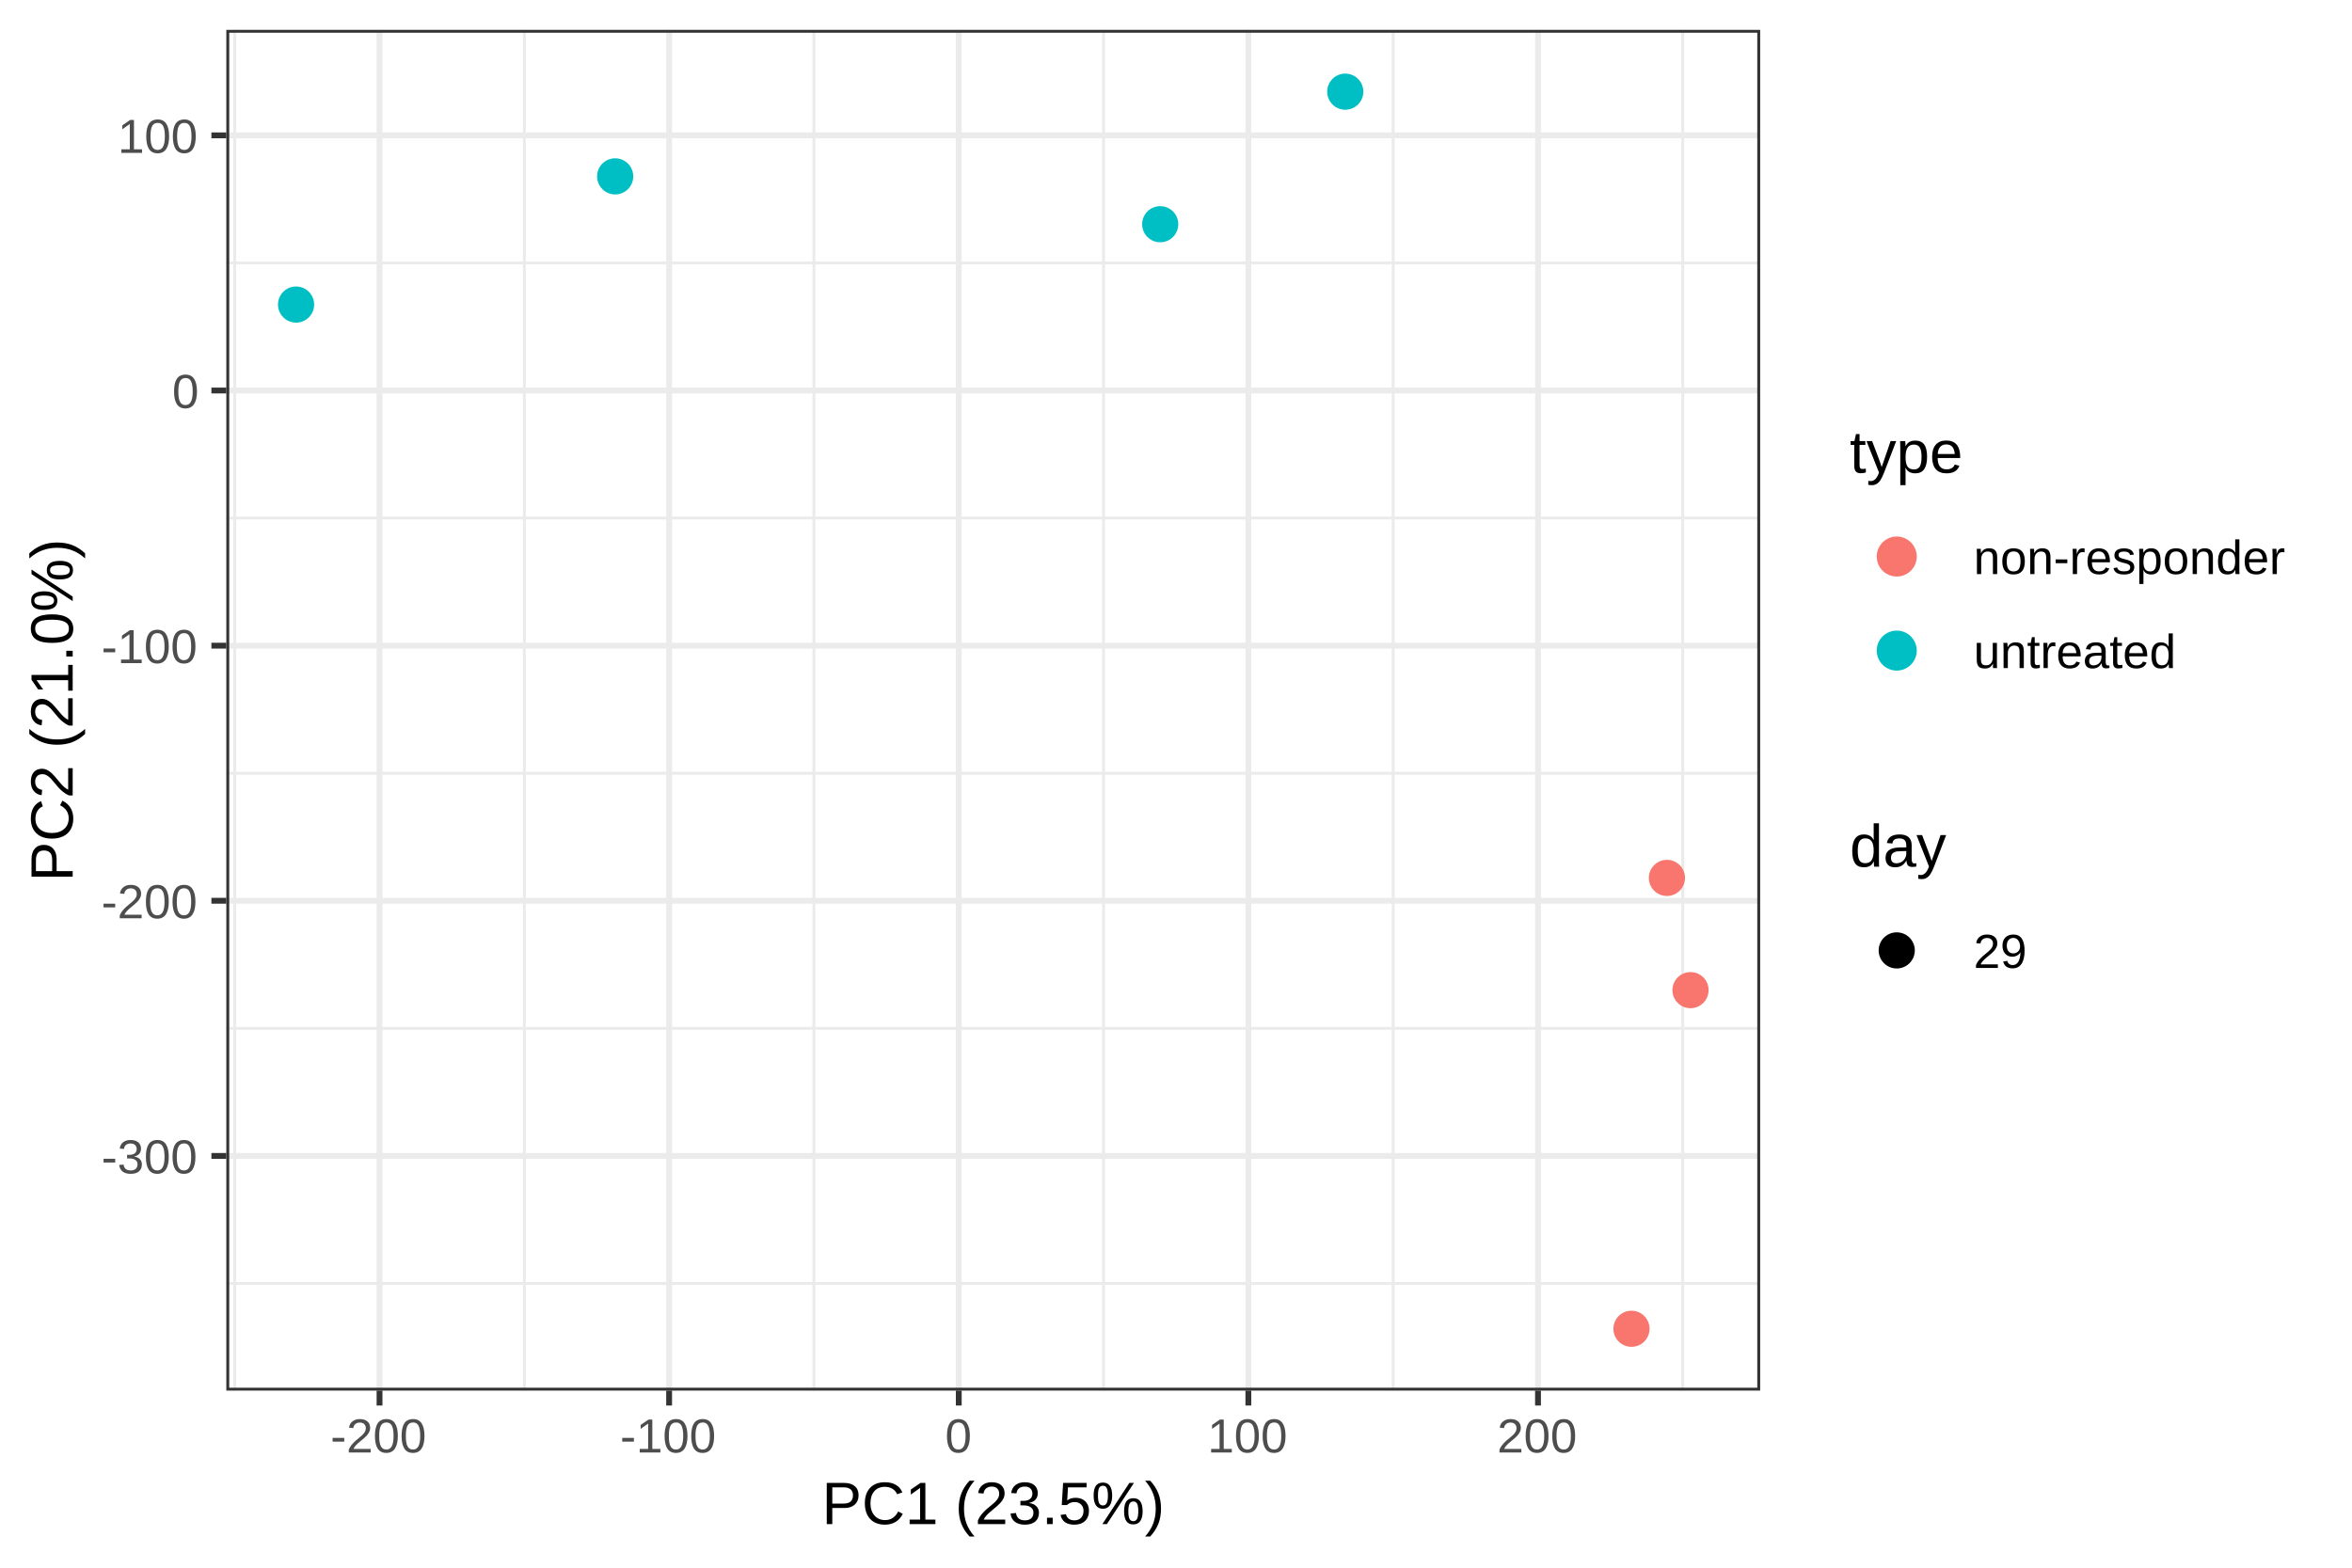
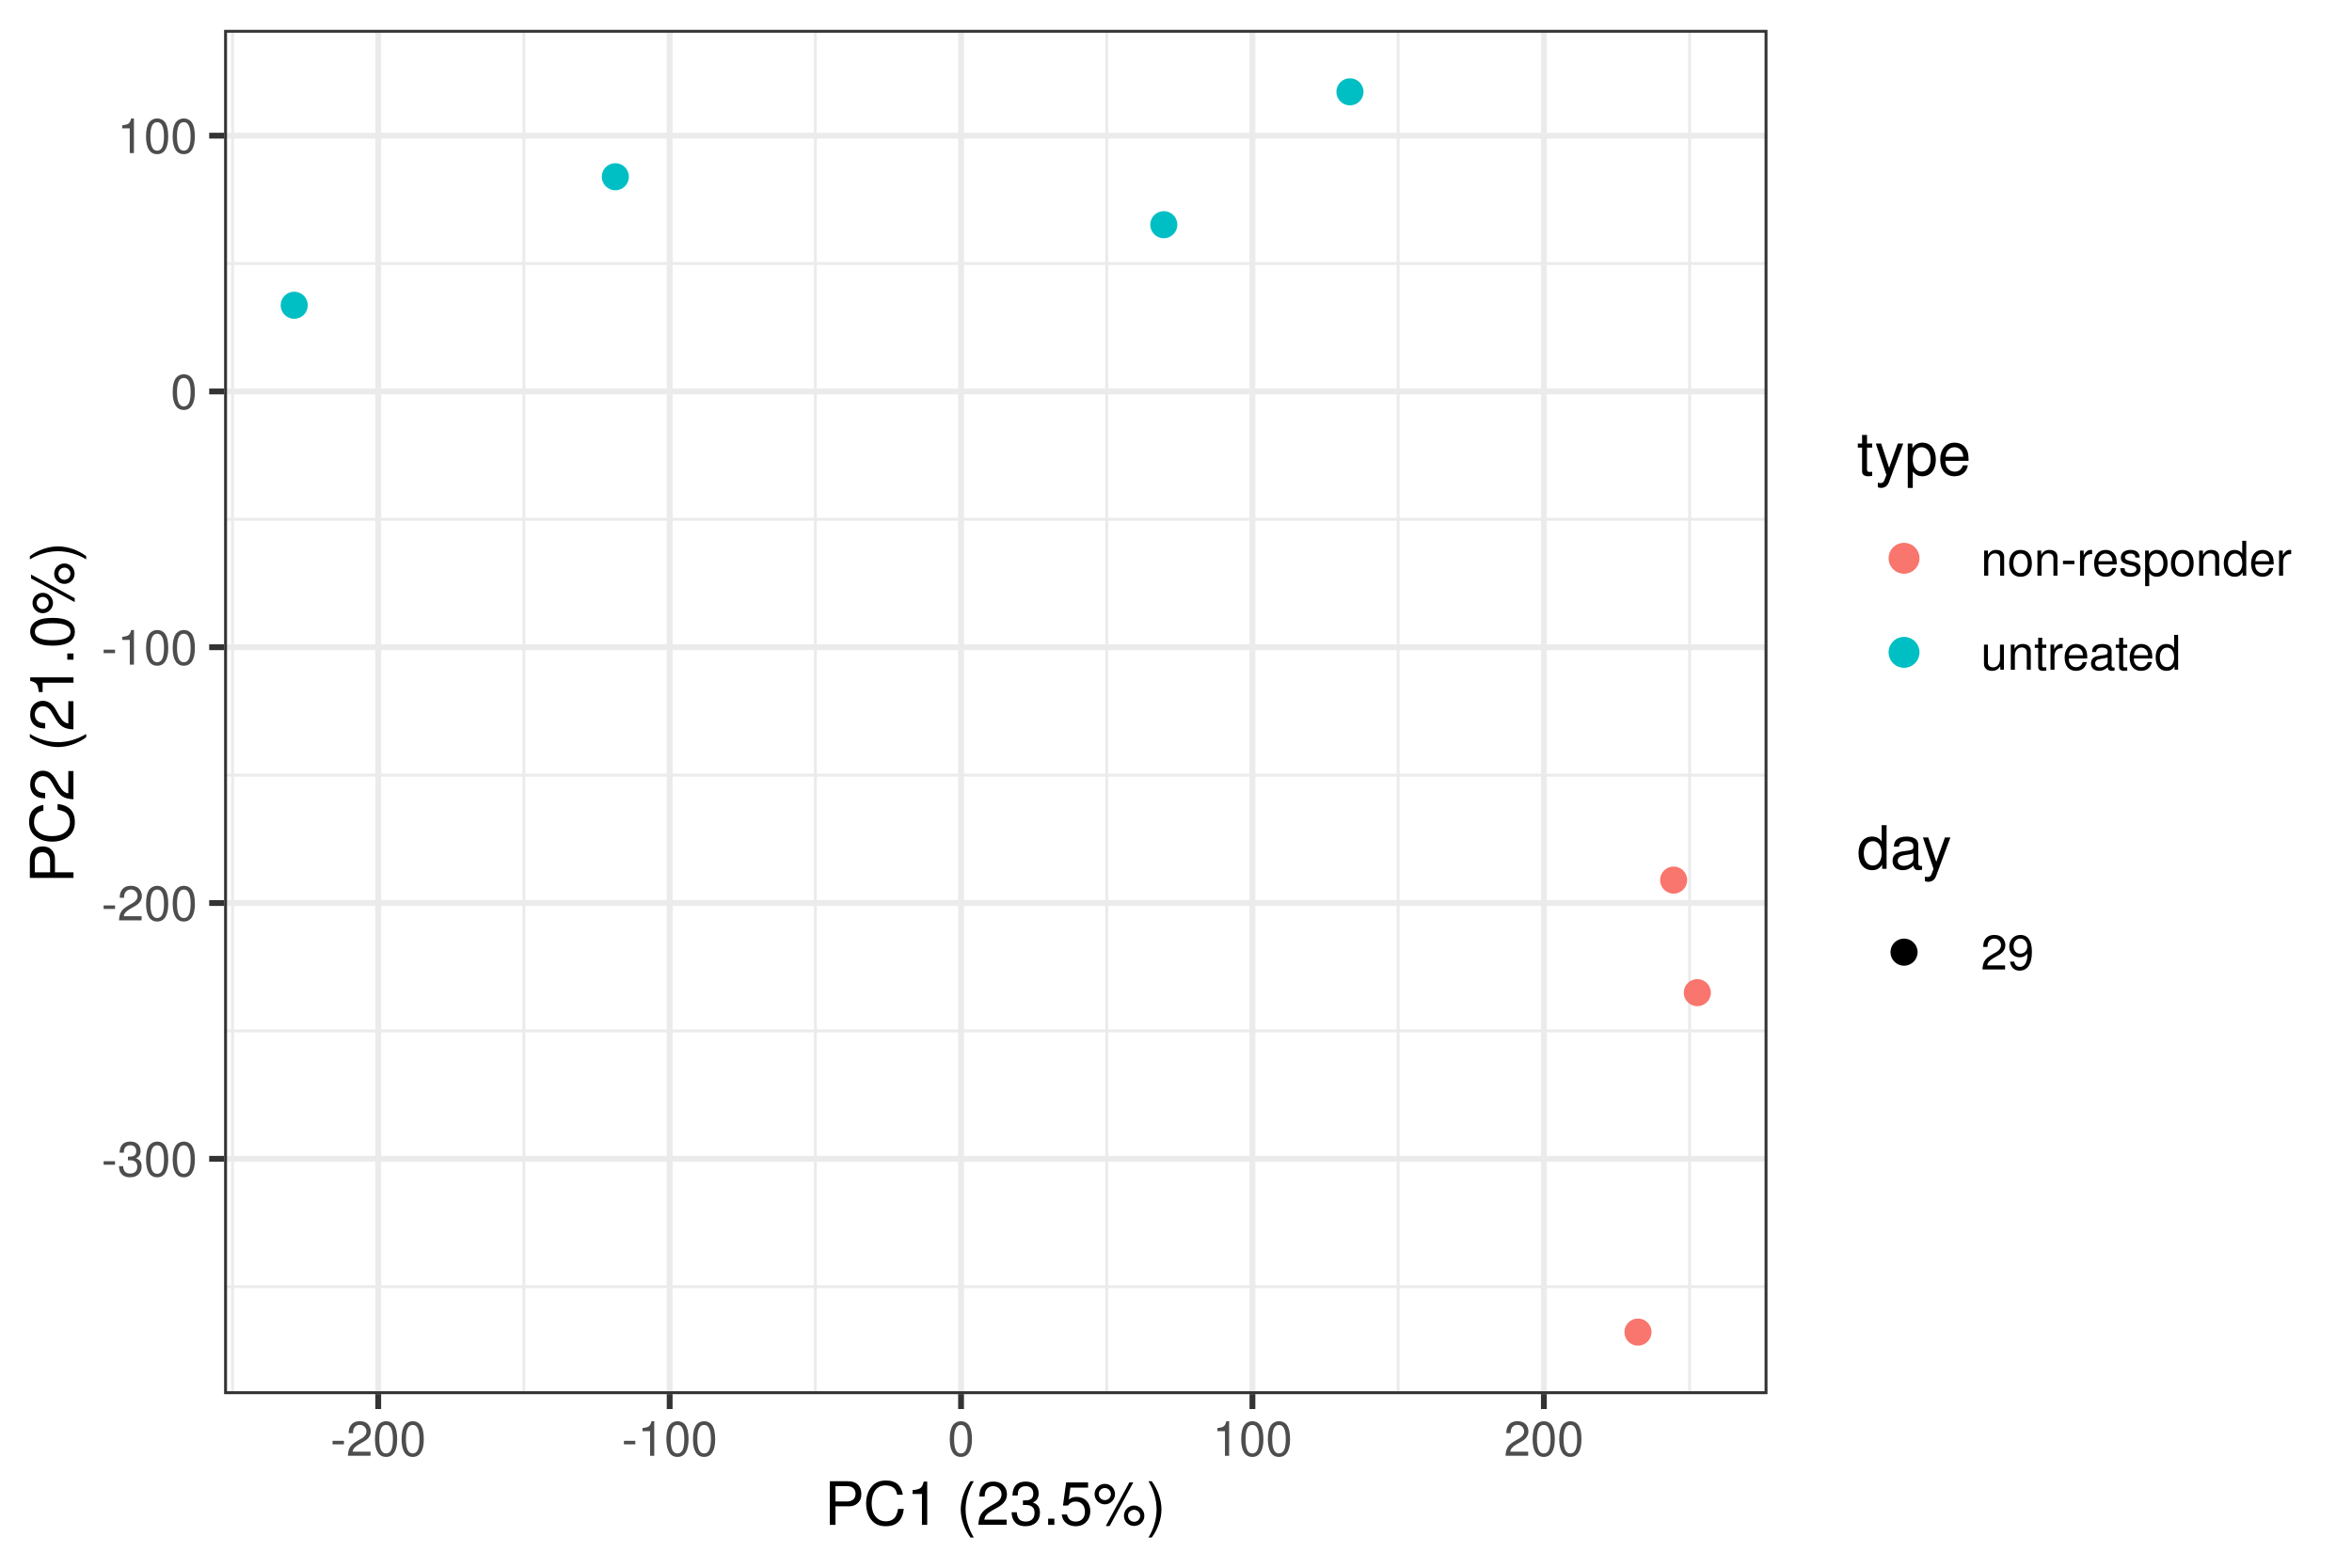
<svg xmlns="http://www.w3.org/2000/svg" viewBox="0 0 432.00 288.00">
  <defs>
    <style type="text/css">
-     line, polyline, path, rect, circle {
+     line, polyline, polygon, path, rect, circle {
      fill: none;
      stroke: #000000;
      stroke-linecap: round;
      stroke-linejoin: round;
      stroke-miterlimit: 10.00;
    }
  </style>
  </defs>
  <rect width="100%" height="100%" style="stroke: none; fill: #FFFFFF;" />
-   <rect x="0.00" y="0.00" width="432.00" height="288.00" style="stroke-width: 1.07; stroke: #FFFFFF; fill: #FFFFFF;" />
+   <rect x="0" y="0.00" width="432.00" height="288.00" style="stroke-width: 1.07; stroke: #FFFFFF; fill: #FFFFFF;" />
  <defs>
-     <clipPath id="cpNDEuNTcwMXwzMjMuMzA0fDI1NS40NzR8NS40Nzk0NQ==">
-       <rect x="41.57" y="5.48" width="281.73" height="249.99" />
+     <clipPath id="cpNDEuMTZ8MzI0LjY0fDI1Ni4xMXw1LjQ4">
+       <rect x="41.16" y="5.48" width="283.48" height="250.64" />
    </clipPath>
  </defs>
-   <rect x="41.57" y="5.48" width="281.73" height="249.99" style="stroke-width: 1.07; stroke: none; fill: #FFFFFF;" clip-path="url(#cpNDEuNTcwMXwzMjMuMzA0fDI1NS40NzR8NS40Nzk0NQ==)" />
-   <polyline points="41.57,235.79 323.30,235.79 " style="stroke-width: 0.53; stroke: #EBEBEB; stroke-linecap: butt;" clip-path="url(#cpNDEuNTcwMXwzMjMuMzA0fDI1NS40NzR8NS40Nzk0NQ==)" />
-   <polyline points="41.57,188.92 323.30,188.92 " style="stroke-width: 0.53; stroke: #EBEBEB; stroke-linecap: butt;" clip-path="url(#cpNDEuNTcwMXwzMjMuMzA0fDI1NS40NzR8NS40Nzk0NQ==)" />
-   <polyline points="41.57,142.05 323.30,142.05 " style="stroke-width: 0.53; stroke: #EBEBEB; stroke-linecap: butt;" clip-path="url(#cpNDEuNTcwMXwzMjMuMzA0fDI1NS40NzR8NS40Nzk0NQ==)" />
-   <polyline points="41.57,95.17 323.30,95.17 " style="stroke-width: 0.53; stroke: #EBEBEB; stroke-linecap: butt;" clip-path="url(#cpNDEuNTcwMXwzMjMuMzA0fDI1NS40NzR8NS40Nzk0NQ==)" />
-   <polyline points="41.57,48.30 323.30,48.30 " style="stroke-width: 0.53; stroke: #EBEBEB; stroke-linecap: butt;" clip-path="url(#cpNDEuNTcwMXwzMjMuMzA0fDI1NS40NzR8NS40Nzk0NQ==)" />
-   <polyline points="43.11,255.47 43.11,5.48 " style="stroke-width: 0.53; stroke: #EBEBEB; stroke-linecap: butt;" clip-path="url(#cpNDEuNTcwMXwzMjMuMzA0fDI1NS40NzR8NS40Nzk0NQ==)" />
-   <polyline points="96.31,255.47 96.31,5.48 " style="stroke-width: 0.53; stroke: #EBEBEB; stroke-linecap: butt;" clip-path="url(#cpNDEuNTcwMXwzMjMuMzA0fDI1NS40NzR8NS40Nzk0NQ==)" />
-   <polyline points="149.50,255.47 149.50,5.48 " style="stroke-width: 0.53; stroke: #EBEBEB; stroke-linecap: butt;" clip-path="url(#cpNDEuNTcwMXwzMjMuMzA0fDI1NS40NzR8NS40Nzk0NQ==)" />
-   <polyline points="202.69,255.47 202.69,5.48 " style="stroke-width: 0.53; stroke: #EBEBEB; stroke-linecap: butt;" clip-path="url(#cpNDEuNTcwMXwzMjMuMzA0fDI1NS40NzR8NS40Nzk0NQ==)" />
-   <polyline points="255.89,255.47 255.89,5.48 " style="stroke-width: 0.53; stroke: #EBEBEB; stroke-linecap: butt;" clip-path="url(#cpNDEuNTcwMXwzMjMuMzA0fDI1NS40NzR8NS40Nzk0NQ==)" />
-   <polyline points="309.08,255.47 309.08,5.48 " style="stroke-width: 0.53; stroke: #EBEBEB; stroke-linecap: butt;" clip-path="url(#cpNDEuNTcwMXwzMjMuMzA0fDI1NS40NzR8NS40Nzk0NQ==)" />
-   <polyline points="41.57,212.35 323.30,212.35 " style="stroke-width: 1.07; stroke: #EBEBEB; stroke-linecap: butt;" clip-path="url(#cpNDEuNTcwMXwzMjMuMzA0fDI1NS40NzR8NS40Nzk0NQ==)" />
-   <polyline points="41.57,165.48 323.30,165.48 " style="stroke-width: 1.07; stroke: #EBEBEB; stroke-linecap: butt;" clip-path="url(#cpNDEuNTcwMXwzMjMuMzA0fDI1NS40NzR8NS40Nzk0NQ==)" />
-   <polyline points="41.57,118.61 323.30,118.61 " style="stroke-width: 1.07; stroke: #EBEBEB; stroke-linecap: butt;" clip-path="url(#cpNDEuNTcwMXwzMjMuMzA0fDI1NS40NzR8NS40Nzk0NQ==)" />
-   <polyline points="41.57,71.74 323.30,71.74 " style="stroke-width: 1.07; stroke: #EBEBEB; stroke-linecap: butt;" clip-path="url(#cpNDEuNTcwMXwzMjMuMzA0fDI1NS40NzR8NS40Nzk0NQ==)" />
-   <polyline points="41.57,24.87 323.30,24.87 " style="stroke-width: 1.07; stroke: #EBEBEB; stroke-linecap: butt;" clip-path="url(#cpNDEuNTcwMXwzMjMuMzA0fDI1NS40NzR8NS40Nzk0NQ==)" />
-   <polyline points="69.71,255.47 69.71,5.48 " style="stroke-width: 1.07; stroke: #EBEBEB; stroke-linecap: butt;" clip-path="url(#cpNDEuNTcwMXwzMjMuMzA0fDI1NS40NzR8NS40Nzk0NQ==)" />
-   <polyline points="122.90,255.47 122.90,5.48 " style="stroke-width: 1.07; stroke: #EBEBEB; stroke-linecap: butt;" clip-path="url(#cpNDEuNTcwMXwzMjMuMzA0fDI1NS40NzR8NS40Nzk0NQ==)" />
-   <polyline points="176.10,255.47 176.10,5.48 " style="stroke-width: 1.07; stroke: #EBEBEB; stroke-linecap: butt;" clip-path="url(#cpNDEuNTcwMXwzMjMuMzA0fDI1NS40NzR8NS40Nzk0NQ==)" />
-   <polyline points="229.29,255.47 229.29,5.48 " style="stroke-width: 1.07; stroke: #EBEBEB; stroke-linecap: butt;" clip-path="url(#cpNDEuNTcwMXwzMjMuMzA0fDI1NS40NzR8NS40Nzk0NQ==)" />
-   <polyline points="282.49,255.47 282.49,5.48 " style="stroke-width: 1.07; stroke: #EBEBEB; stroke-linecap: butt;" clip-path="url(#cpNDEuNTcwMXwzMjMuMzA0fDI1NS40NzR8NS40Nzk0NQ==)" />
-   <circle cx="299.66" cy="244.11" r="2.49pt" style="stroke-width: 0.71; stroke: none; fill: #F8766D;" clip-path="url(#cpNDEuNTcwMXwzMjMuMzA0fDI1NS40NzR8NS40Nzk0NQ==)" />
-   <circle cx="112.99" cy="32.40" r="2.49pt" style="stroke-width: 0.71; stroke: none; fill: #00BFC4;" clip-path="url(#cpNDEuNTcwMXwzMjMuMzA0fDI1NS40NzR8NS40Nzk0NQ==)" />
-   <circle cx="54.38" cy="55.95" r="2.49pt" style="stroke-width: 0.71; stroke: none; fill: #00BFC4;" clip-path="url(#cpNDEuNTcwMXwzMjMuMzA0fDI1NS40NzR8NS40Nzk0NQ==)" />
-   <circle cx="310.50" cy="181.90" r="2.49pt" style="stroke-width: 0.71; stroke: none; fill: #F8766D;" clip-path="url(#cpNDEuNTcwMXwzMjMuMzA0fDI1NS40NzR8NS40Nzk0NQ==)" />
-   <circle cx="306.17" cy="161.28" r="2.49pt" style="stroke-width: 0.71; stroke: none; fill: #F8766D;" clip-path="url(#cpNDEuNTcwMXwzMjMuMzA0fDI1NS40NzR8NS40Nzk0NQ==)" />
-   <circle cx="213.10" cy="41.19" r="2.49pt" style="stroke-width: 0.71; stroke: none; fill: #00BFC4;" clip-path="url(#cpNDEuNTcwMXwzMjMuMzA0fDI1NS40NzR8NS40Nzk0NQ==)" />
-   <circle cx="247.09" cy="16.84" r="2.49pt" style="stroke-width: 0.71; stroke: none; fill: #00BFC4;" clip-path="url(#cpNDEuNTcwMXwzMjMuMzA0fDI1NS40NzR8NS40Nzk0NQ==)" />
-   <rect x="41.57" y="5.48" width="281.73" height="249.99" style="stroke-width: 1.07; stroke: #333333;" clip-path="url(#cpNDEuNTcwMXwzMjMuMzA0fDI1NS40NzR8NS40Nzk0NQ==)" />
+   <rect x="41.16" y="5.48" width="283.48" height="250.64" style="stroke-width: 1.07; stroke: none; fill: #FFFFFF;" clip-path="url(#cpNDEuMTZ8MzI0LjY0fDI1Ni4xMXw1LjQ4)" />
+   <polyline points="41.16,236.38 324.64,236.38 " style="stroke-width: 0.53; stroke: #EBEBEB; stroke-linecap: butt;" clip-path="url(#cpNDEuMTZ8MzI0LjY0fDI1Ni4xMXw1LjQ4)" />
+   <polyline points="41.16,189.39 324.64,189.39 " style="stroke-width: 0.53; stroke: #EBEBEB; stroke-linecap: butt;" clip-path="url(#cpNDEuMTZ8MzI0LjY0fDI1Ni4xMXw1LjQ4)" />
+   <polyline points="41.16,142.40 324.64,142.40 " style="stroke-width: 0.53; stroke: #EBEBEB; stroke-linecap: butt;" clip-path="url(#cpNDEuMTZ8MzI0LjY0fDI1Ni4xMXw1LjQ4)" />
+   <polyline points="41.16,95.40 324.64,95.40 " style="stroke-width: 0.53; stroke: #EBEBEB; stroke-linecap: butt;" clip-path="url(#cpNDEuMTZ8MzI0LjY0fDI1Ni4xMXw1LjQ4)" />
+   <polyline points="41.16,48.41 324.64,48.41 " style="stroke-width: 0.53; stroke: #EBEBEB; stroke-linecap: butt;" clip-path="url(#cpNDEuMTZ8MzI0LjY0fDI1Ni4xMXw1LjQ4)" />
+   <polyline points="42.71,256.11 42.71,5.48 " style="stroke-width: 0.53; stroke: #EBEBEB; stroke-linecap: butt;" clip-path="url(#cpNDEuMTZ8MzI0LjY0fDI1Ni4xMXw1LjQ4)" />
+   <polyline points="96.23,256.11 96.23,5.48 " style="stroke-width: 0.53; stroke: #EBEBEB; stroke-linecap: butt;" clip-path="url(#cpNDEuMTZ8MzI0LjY0fDI1Ni4xMXw1LjQ4)" />
+   <polyline points="149.76,256.11 149.76,5.48 " style="stroke-width: 0.53; stroke: #EBEBEB; stroke-linecap: butt;" clip-path="url(#cpNDEuMTZ8MzI0LjY0fDI1Ni4xMXw1LjQ4)" />
+   <polyline points="203.28,256.11 203.28,5.48 " style="stroke-width: 0.53; stroke: #EBEBEB; stroke-linecap: butt;" clip-path="url(#cpNDEuMTZ8MzI0LjY0fDI1Ni4xMXw1LjQ4)" />
+   <polyline points="256.80,256.11 256.80,5.48 " style="stroke-width: 0.53; stroke: #EBEBEB; stroke-linecap: butt;" clip-path="url(#cpNDEuMTZ8MzI0LjY0fDI1Ni4xMXw1LjQ4)" />
+   <polyline points="310.33,256.11 310.33,5.48 " style="stroke-width: 0.53; stroke: #EBEBEB; stroke-linecap: butt;" clip-path="url(#cpNDEuMTZ8MzI0LjY0fDI1Ni4xMXw1LjQ4)" />
+   <polyline points="41.16,212.88 324.64,212.88 " style="stroke-width: 1.07; stroke: #EBEBEB; stroke-linecap: butt;" clip-path="url(#cpNDEuMTZ8MzI0LjY0fDI1Ni4xMXw1LjQ4)" />
+   <polyline points="41.16,165.89 324.64,165.89 " style="stroke-width: 1.07; stroke: #EBEBEB; stroke-linecap: butt;" clip-path="url(#cpNDEuMTZ8MzI0LjY0fDI1Ni4xMXw1LjQ4)" />
+   <polyline points="41.16,118.90 324.64,118.90 " style="stroke-width: 1.07; stroke: #EBEBEB; stroke-linecap: butt;" clip-path="url(#cpNDEuMTZ8MzI0LjY0fDI1Ni4xMXw1LjQ4)" />
+   <polyline points="41.16,71.91 324.64,71.91 " style="stroke-width: 1.07; stroke: #EBEBEB; stroke-linecap: butt;" clip-path="url(#cpNDEuMTZ8MzI0LjY0fDI1Ni4xMXw1LjQ4)" />
+   <polyline points="41.16,24.92 324.64,24.92 " style="stroke-width: 1.07; stroke: #EBEBEB; stroke-linecap: butt;" clip-path="url(#cpNDEuMTZ8MzI0LjY0fDI1Ni4xMXw1LjQ4)" />
+   <polyline points="69.47,256.11 69.47,5.48 " style="stroke-width: 1.07; stroke: #EBEBEB; stroke-linecap: butt;" clip-path="url(#cpNDEuMTZ8MzI0LjY0fDI1Ni4xMXw1LjQ4)" />
+   <polyline points="123.00,256.11 123.00,5.48 " style="stroke-width: 1.07; stroke: #EBEBEB; stroke-linecap: butt;" clip-path="url(#cpNDEuMTZ8MzI0LjY0fDI1Ni4xMXw1LjQ4)" />
+   <polyline points="176.52,256.11 176.52,5.48 " style="stroke-width: 1.07; stroke: #EBEBEB; stroke-linecap: butt;" clip-path="url(#cpNDEuMTZ8MzI0LjY0fDI1Ni4xMXw1LjQ4)" />
+   <polyline points="230.04,256.11 230.04,5.48 " style="stroke-width: 1.07; stroke: #EBEBEB; stroke-linecap: butt;" clip-path="url(#cpNDEuMTZ8MzI0LjY0fDI1Ni4xMXw1LjQ4)" />
+   <polyline points="283.57,256.11 283.57,5.48 " style="stroke-width: 1.07; stroke: #EBEBEB; stroke-linecap: butt;" clip-path="url(#cpNDEuMTZ8MzI0LjY0fDI1Ni4xMXw1LjQ4)" />
+   <circle cx="300.85" cy="244.72" r="2.49" style="stroke-width: 0.71; stroke: none; fill: #F8766D;" clip-path="url(#cpNDEuMTZ8MzI0LjY0fDI1Ni4xMXw1LjQ4)" />
+   <circle cx="113.02" cy="32.47" r="2.49" style="stroke-width: 0.71; stroke: none; fill: #00BFC4;" clip-path="url(#cpNDEuMTZ8MzI0LjY0fDI1Ni4xMXw1LjQ4)" />
+   <circle cx="54.04" cy="56.08" r="2.49" style="stroke-width: 0.71; stroke: none; fill: #00BFC4;" clip-path="url(#cpNDEuMTZ8MzI0LjY0fDI1Ni4xMXw1LjQ4)" />
+   <circle cx="311.75" cy="182.36" r="2.49" style="stroke-width: 0.71; stroke: none; fill: #F8766D;" clip-path="url(#cpNDEuMTZ8MzI0LjY0fDI1Ni4xMXw1LjQ4)" />
+   <circle cx="307.40" cy="161.68" r="2.49" style="stroke-width: 0.71; stroke: none; fill: #F8766D;" clip-path="url(#cpNDEuMTZ8MzI0LjY0fDI1Ni4xMXw1LjQ4)" />
+   <circle cx="213.76" cy="41.28" r="2.49" style="stroke-width: 0.71; stroke: none; fill: #00BFC4;" clip-path="url(#cpNDEuMTZ8MzI0LjY0fDI1Ni4xMXw1LjQ4)" />
+   <circle cx="247.95" cy="16.87" r="2.49" style="stroke-width: 0.71; stroke: none; fill: #00BFC4;" clip-path="url(#cpNDEuMTZ8MzI0LjY0fDI1Ni4xMXw1LjQ4)" />
+   <rect x="41.16" y="5.48" width="283.48" height="250.64" style="stroke-width: 1.07; stroke: #333333;" clip-path="url(#cpNDEuMTZ8MzI0LjY0fDI1Ni4xMXw1LjQ4)" />
  <defs>
-     <clipPath id="cpMHw0MzJ8Mjg4fDA=">
+     <clipPath id="cpMC4wMHw0MzIuMDB8Mjg4LjAwfDAuMDA=">
      <rect x="0.00" y="0.00" width="432.00" height="288.00" />
    </clipPath>
  </defs>
-   <g clip-path="url(#cpMHw0MzJ8Mjg4fDA=)">
-     <text x="18.63" y="215.57" style="font-size: 8.80px; fill: #4D4D4D; font-family: Arial;" textLength="18.01px" lengthAdjust="spacingAndGlyphs">-300</text>
+   <g clip-path="url(#cpMC4wMHw0MzIuMDB8Mjg4LjAwfDAuMDA=)">
+     <text x="18.63" y="216.08" style="font-size: 8.80px; fill: #4D4D4D; font-family: Nimbus Sans L;" textLength="17.60px" lengthAdjust="spacingAndGlyphs">-300</text>
  </g>
-   <g clip-path="url(#cpMHw0MzJ8Mjg4fDA=)">
-     <text x="18.63" y="168.70" style="font-size: 8.80px; fill: #4D4D4D; font-family: Arial;" textLength="18.01px" lengthAdjust="spacingAndGlyphs">-200</text>
+   <g clip-path="url(#cpMC4wMHw0MzIuMDB8Mjg4LjAwfDAuMDA=)">
+     <text x="18.63" y="169.09" style="font-size: 8.80px; fill: #4D4D4D; font-family: Nimbus Sans L;" textLength="17.60px" lengthAdjust="spacingAndGlyphs">-200</text>
  </g>
-   <g clip-path="url(#cpMHw0MzJ8Mjg4fDA=)">
-     <text x="18.63" y="121.83" style="font-size: 8.80px; fill: #4D4D4D; font-family: Arial;" textLength="18.01px" lengthAdjust="spacingAndGlyphs">-100</text>
+   <g clip-path="url(#cpMC4wMHw0MzIuMDB8Mjg4LjAwfDAuMDA=)">
+     <text x="18.63" y="122.10" style="font-size: 8.80px; fill: #4D4D4D; font-family: Nimbus Sans L;" textLength="17.60px" lengthAdjust="spacingAndGlyphs">-100</text>
  </g>
-   <g clip-path="url(#cpMHw0MzJ8Mjg4fDA=)">
-     <text x="31.63" y="74.96" style="font-size: 8.80px; fill: #4D4D4D; font-family: Arial;" textLength="5.01px" lengthAdjust="spacingAndGlyphs">0</text>
+   <g clip-path="url(#cpMC4wMHw0MzIuMDB8Mjg4LjAwfDAuMDA=)">
+     <text x="31.34" y="75.11" style="font-size: 8.80px; fill: #4D4D4D; font-family: Nimbus Sans L;" textLength="4.89px" lengthAdjust="spacingAndGlyphs">0</text>
  </g>
-   <g clip-path="url(#cpMHw0MzJ8Mjg4fDA=)">
-     <text x="21.62" y="28.09" style="font-size: 8.80px; fill: #4D4D4D; font-family: Arial;" textLength="15.02px" lengthAdjust="spacingAndGlyphs">100</text>
+   <g clip-path="url(#cpMC4wMHw0MzIuMDB8Mjg4LjAwfDAuMDA=)">
+     <text x="21.55" y="28.12" style="font-size: 8.80px; fill: #4D4D4D; font-family: Nimbus Sans L;" textLength="14.67px" lengthAdjust="spacingAndGlyphs">100</text>
  </g>
-   <polyline points="38.83,212.35 41.57,212.35 " style="stroke-width: 1.07; stroke: #333333; stroke-linecap: butt;" clip-path="url(#cpMHw0MzJ8Mjg4fDA=)" />
-   <polyline points="38.83,165.48 41.57,165.48 " style="stroke-width: 1.07; stroke: #333333; stroke-linecap: butt;" clip-path="url(#cpMHw0MzJ8Mjg4fDA=)" />
-   <polyline points="38.83,118.61 41.57,118.61 " style="stroke-width: 1.07; stroke: #333333; stroke-linecap: butt;" clip-path="url(#cpMHw0MzJ8Mjg4fDA=)" />
-   <polyline points="38.83,71.74 41.57,71.74 " style="stroke-width: 1.07; stroke: #333333; stroke-linecap: butt;" clip-path="url(#cpMHw0MzJ8Mjg4fDA=)" />
-   <polyline points="38.83,24.87 41.57,24.87 " style="stroke-width: 1.07; stroke: #333333; stroke-linecap: butt;" clip-path="url(#cpMHw0MzJ8Mjg4fDA=)" />
-   <polyline points="69.71,258.21 69.71,255.47 " style="stroke-width: 1.07; stroke: #333333; stroke-linecap: butt;" clip-path="url(#cpMHw0MzJ8Mjg4fDA=)" />
-   <polyline points="122.90,258.21 122.90,255.47 " style="stroke-width: 1.07; stroke: #333333; stroke-linecap: butt;" clip-path="url(#cpMHw0MzJ8Mjg4fDA=)" />
-   <polyline points="176.10,258.21 176.10,255.47 " style="stroke-width: 1.07; stroke: #333333; stroke-linecap: butt;" clip-path="url(#cpMHw0MzJ8Mjg4fDA=)" />
-   <polyline points="229.29,258.21 229.29,255.47 " style="stroke-width: 1.07; stroke: #333333; stroke-linecap: butt;" clip-path="url(#cpMHw0MzJ8Mjg4fDA=)" />
-   <polyline points="282.49,258.21 282.49,255.47 " style="stroke-width: 1.07; stroke: #333333; stroke-linecap: butt;" clip-path="url(#cpMHw0MzJ8Mjg4fDA=)" />
-   <g clip-path="url(#cpMHw0MzJ8Mjg4fDA=)">
-     <text x="60.70" y="266.84" style="font-size: 8.80px; fill: #4D4D4D; font-family: Arial;" textLength="18.01px" lengthAdjust="spacingAndGlyphs">-200</text>
+   <polyline points="38.42,212.88 41.16,212.88 " style="stroke-width: 1.07; stroke: #333333; stroke-linecap: butt;" clip-path="url(#cpMC4wMHw0MzIuMDB8Mjg4LjAwfDAuMDA=)" />
+   <polyline points="38.42,165.89 41.16,165.89 " style="stroke-width: 1.07; stroke: #333333; stroke-linecap: butt;" clip-path="url(#cpMC4wMHw0MzIuMDB8Mjg4LjAwfDAuMDA=)" />
+   <polyline points="38.42,118.90 41.16,118.90 " style="stroke-width: 1.07; stroke: #333333; stroke-linecap: butt;" clip-path="url(#cpMC4wMHw0MzIuMDB8Mjg4LjAwfDAuMDA=)" />
+   <polyline points="38.42,71.91 41.16,71.91 " style="stroke-width: 1.07; stroke: #333333; stroke-linecap: butt;" clip-path="url(#cpMC4wMHw0MzIuMDB8Mjg4LjAwfDAuMDA=)" />
+   <polyline points="38.42,24.92 41.16,24.92 " style="stroke-width: 1.07; stroke: #333333; stroke-linecap: butt;" clip-path="url(#cpMC4wMHw0MzIuMDB8Mjg4LjAwfDAuMDA=)" />
+   <polyline points="69.47,258.85 69.47,256.11 " style="stroke-width: 1.07; stroke: #333333; stroke-linecap: butt;" clip-path="url(#cpMC4wMHw0MzIuMDB8Mjg4LjAwfDAuMDA=)" />
+   <polyline points="123.00,258.85 123.00,256.11 " style="stroke-width: 1.07; stroke: #333333; stroke-linecap: butt;" clip-path="url(#cpMC4wMHw0MzIuMDB8Mjg4LjAwfDAuMDA=)" />
+   <polyline points="176.52,258.85 176.52,256.11 " style="stroke-width: 1.07; stroke: #333333; stroke-linecap: butt;" clip-path="url(#cpMC4wMHw0MzIuMDB8Mjg4LjAwfDAuMDA=)" />
+   <polyline points="230.04,258.85 230.04,256.11 " style="stroke-width: 1.07; stroke: #333333; stroke-linecap: butt;" clip-path="url(#cpMC4wMHw0MzIuMDB8Mjg4LjAwfDAuMDA=)" />
+   <polyline points="283.57,258.85 283.57,256.11 " style="stroke-width: 1.07; stroke: #333333; stroke-linecap: butt;" clip-path="url(#cpMC4wMHw0MzIuMDB8Mjg4LjAwfDAuMDA=)" />
+   <g clip-path="url(#cpMC4wMHw0MzIuMDB8Mjg4LjAwfDAuMDA=)">
+     <text x="60.67" y="267.45" style="font-size: 8.80px; fill: #4D4D4D; font-family: Nimbus Sans L;" textLength="17.60px" lengthAdjust="spacingAndGlyphs">-200</text>
  </g>
-   <g clip-path="url(#cpMHw0MzJ8Mjg4fDA=)">
-     <text x="113.90" y="266.84" style="font-size: 8.80px; fill: #4D4D4D; font-family: Arial;" textLength="18.01px" lengthAdjust="spacingAndGlyphs">-100</text>
+   <g clip-path="url(#cpMC4wMHw0MzIuMDB8Mjg4LjAwfDAuMDA=)">
+     <text x="114.19" y="267.45" style="font-size: 8.80px; fill: #4D4D4D; font-family: Nimbus Sans L;" textLength="17.60px" lengthAdjust="spacingAndGlyphs">-100</text>
  </g>
-   <g clip-path="url(#cpMHw0MzJ8Mjg4fDA=)">
-     <text x="173.59" y="266.84" style="font-size: 8.80px; fill: #4D4D4D; font-family: Arial;" textLength="5.01px" lengthAdjust="spacingAndGlyphs">0</text>
+   <g clip-path="url(#cpMC4wMHw0MzIuMDB8Mjg4LjAwfDAuMDA=)">
+     <text x="174.07" y="267.45" style="font-size: 8.80px; fill: #4D4D4D; font-family: Nimbus Sans L;" textLength="4.89px" lengthAdjust="spacingAndGlyphs">0</text>
  </g>
-   <g clip-path="url(#cpMHw0MzJ8Mjg4fDA=)">
-     <text x="221.78" y="266.84" style="font-size: 8.80px; fill: #4D4D4D; font-family: Arial;" textLength="15.02px" lengthAdjust="spacingAndGlyphs">100</text>
+   <g clip-path="url(#cpMC4wMHw0MzIuMDB8Mjg4LjAwfDAuMDA=)">
+     <text x="222.71" y="267.45" style="font-size: 8.80px; fill: #4D4D4D; font-family: Nimbus Sans L;" textLength="14.67px" lengthAdjust="spacingAndGlyphs">100</text>
  </g>
-   <g clip-path="url(#cpMHw0MzJ8Mjg4fDA=)">
-     <text x="274.98" y="266.84" style="font-size: 8.80px; fill: #4D4D4D; font-family: Arial;" textLength="15.02px" lengthAdjust="spacingAndGlyphs">200</text>
+   <g clip-path="url(#cpMC4wMHw0MzIuMDB8Mjg4LjAwfDAuMDA=)">
+     <text x="276.23" y="267.45" style="font-size: 8.80px; fill: #4D4D4D; font-family: Nimbus Sans L;" textLength="14.67px" lengthAdjust="spacingAndGlyphs">200</text>
  </g>
-   <g clip-path="url(#cpMHw0MzJ8Mjg4fDA=)">
-     <text x="150.95" y="279.99" style="font-size: 11.00px; font-family: Arial;" textLength="62.97px" lengthAdjust="spacingAndGlyphs">PC1 (23.5%)</text>
+   <g clip-path="url(#cpMC4wMHw0MzIuMDB8Mjg4LjAwfDAuMDA=)">
+     <text x="151.42" y="280.13" style="font-size: 11.00px; font-family: Nimbus Sans L;" textLength="62.96px" lengthAdjust="spacingAndGlyphs">PC1 (23.5%)</text>
  </g>
-   <g clip-path="url(#cpMHw0MzJ8Mjg4fDA=)">
-     <text transform="translate(13.35,161.96) rotate(-90)" style="font-size: 11.00px; font-family: Arial;" textLength="62.97px" lengthAdjust="spacingAndGlyphs">PC2 (21.0%)</text>
+   <g clip-path="url(#cpMC4wMHw0MzIuMDB8Mjg4LjAwfDAuMDA=)">
+     <text transform="translate(13.50,162.28) rotate(-90)" style="font-size: 11.00px; font-family: Nimbus Sans L;" textLength="62.96px" lengthAdjust="spacingAndGlyphs">PC2 (21.0%)</text>
  </g>
-   <rect x="334.26" y="72.23" width="92.26" height="61.40" style="stroke-width: 1.07; stroke: none; fill: #FFFFFF;" clip-path="url(#cpMHw0MzJ8Mjg4fDA=)" />
-   <g clip-path="url(#cpMHw0MzJ8Mjg4fDA=)">
-     <text x="339.74" y="86.85" style="font-size: 11.00px; font-family: Arial;" textLength="20.79px" lengthAdjust="spacingAndGlyphs">type</text>
+   <rect x="335.60" y="72.55" width="90.92" height="61.40" style="stroke-width: 1.07; stroke: none; fill: #FFFFFF;" clip-path="url(#cpMC4wMHw0MzIuMDB8Mjg4LjAwfDAuMDA=)" />
+   <g clip-path="url(#cpMC4wMHw0MzIuMDB8Mjg4LjAwfDAuMDA=)">
+     <text x="341.08" y="87.24" style="font-size: 11.00px; font-family: Nimbus Sans L;" textLength="20.79px" lengthAdjust="spacingAndGlyphs">type</text>
  </g>
-   <rect x="339.74" y="93.60" width="17.28" height="17.28" style="stroke-width: 1.07; stroke: none; fill: #FFFFFF;" clip-path="url(#cpMHw0MzJ8Mjg4fDA=)" />
-   <circle cx="348.38" cy="102.24" r="2.49pt" style="stroke-width: 0.71; stroke: #F8766D; fill: #F8766D;" clip-path="url(#cpMHw0MzJ8Mjg4fDA=)" />
-   <rect x="339.74" y="110.88" width="17.28" height="17.28" style="stroke-width: 1.07; stroke: none; fill: #FFFFFF;" clip-path="url(#cpMHw0MzJ8Mjg4fDA=)" />
-   <circle cx="348.38" cy="119.52" r="2.49pt" style="stroke-width: 0.71; stroke: #00BFC4; fill: #00BFC4;" clip-path="url(#cpMHw0MzJ8Mjg4fDA=)" />
-   <g clip-path="url(#cpMHw0MzJ8Mjg4fDA=)">
-     <text x="362.50" y="105.46" style="font-size: 8.80px; font-family: Arial;" textLength="58.54px" lengthAdjust="spacingAndGlyphs">non-responder</text>
+   <rect x="341.08" y="93.92" width="17.28" height="17.28" style="stroke-width: 1.07; stroke: none; fill: #FFFFFF;" clip-path="url(#cpMC4wMHw0MzIuMDB8Mjg4LjAwfDAuMDA=)" />
+   <circle cx="349.72" cy="102.56" r="2.49" style="stroke-width: 0.71; stroke: #F8766D; fill: #F8766D;" clip-path="url(#cpMC4wMHw0MzIuMDB8Mjg4LjAwfDAuMDA=)" />
+   <rect x="341.08" y="111.20" width="17.28" height="17.28" style="stroke-width: 1.07; stroke: none; fill: #FFFFFF;" clip-path="url(#cpMC4wMHw0MzIuMDB8Mjg4LjAwfDAuMDA=)" />
+   <circle cx="349.72" cy="119.84" r="2.49" style="stroke-width: 0.71; stroke: #00BFC4; fill: #00BFC4;" clip-path="url(#cpMC4wMHw0MzIuMDB8Mjg4LjAwfDAuMDA=)" />
+   <g clip-path="url(#cpMC4wMHw0MzIuMDB8Mjg4LjAwfDAuMDA=)">
+     <text x="363.83" y="105.76" style="font-size: 8.80px; font-family: Nimbus Sans L;" textLength="57.21px" lengthAdjust="spacingAndGlyphs">non-responder</text>
  </g>
-   <g clip-path="url(#cpMHw0MzJ8Mjg4fDA=)">
-     <text x="362.50" y="122.74" style="font-size: 8.80px; font-family: Arial;" textLength="38.03px" lengthAdjust="spacingAndGlyphs">untreated</text>
+   <g clip-path="url(#cpMC4wMHw0MzIuMDB8Mjg4LjAwfDAuMDA=)">
+     <text x="363.83" y="123.04" style="font-size: 8.80px; font-family: Nimbus Sans L;" textLength="37.17px" lengthAdjust="spacingAndGlyphs">untreated</text>
  </g>
-   <rect x="334.26" y="144.60" width="43.73" height="44.12" style="stroke-width: 1.07; stroke: none; fill: #FFFFFF;" clip-path="url(#cpMHw0MzJ8Mjg4fDA=)" />
-   <g clip-path="url(#cpMHw0MzJ8Mjg4fDA=)">
-     <text x="339.74" y="159.22" style="font-size: 11.00px; font-family: Arial;" textLength="17.74px" lengthAdjust="spacingAndGlyphs">day</text>
+   <rect x="335.60" y="144.92" width="43.50" height="44.12" style="stroke-width: 1.07; stroke: none; fill: #FFFFFF;" clip-path="url(#cpMC4wMHw0MzIuMDB8Mjg4LjAwfDAuMDA=)" />
+   <g clip-path="url(#cpMC4wMHw0MzIuMDB8Mjg4LjAwfDAuMDA=)">
+     <text x="341.08" y="159.61" style="font-size: 11.00px; font-family: Nimbus Sans L;" textLength="17.73px" lengthAdjust="spacingAndGlyphs">day</text>
  </g>
-   <rect x="339.74" y="165.96" width="17.28" height="17.28" style="stroke-width: 1.07; stroke: none; fill: #FFFFFF;" clip-path="url(#cpMHw0MzJ8Mjg4fDA=)" />
-   <circle cx="348.38" cy="174.60" r="2.49pt" style="stroke-width: 0.71; stroke: none; fill: #000000;" clip-path="url(#cpMHw0MzJ8Mjg4fDA=)" />
-   <g clip-path="url(#cpMHw0MzJ8Mjg4fDA=)">
-     <text x="362.50" y="177.82" style="font-size: 8.80px; font-family: Arial;" textLength="10.01px" lengthAdjust="spacingAndGlyphs">29</text>
+   <rect x="341.08" y="166.28" width="17.28" height="17.28" style="stroke-width: 1.07; stroke: none; fill: #FFFFFF;" clip-path="url(#cpMC4wMHw0MzIuMDB8Mjg4LjAwfDAuMDA=)" />
+   <circle cx="349.72" cy="174.92" r="2.49" style="stroke-width: 0.71; stroke: none; fill: #000000;" clip-path="url(#cpMC4wMHw0MzIuMDB8Mjg4LjAwfDAuMDA=)" />
+   <g clip-path="url(#cpMC4wMHw0MzIuMDB8Mjg4LjAwfDAuMDA=)">
+     <text x="363.83" y="178.12" style="font-size: 8.80px; font-family: Nimbus Sans L;" textLength="9.78px" lengthAdjust="spacingAndGlyphs">29</text>
  </g>
</svg>
